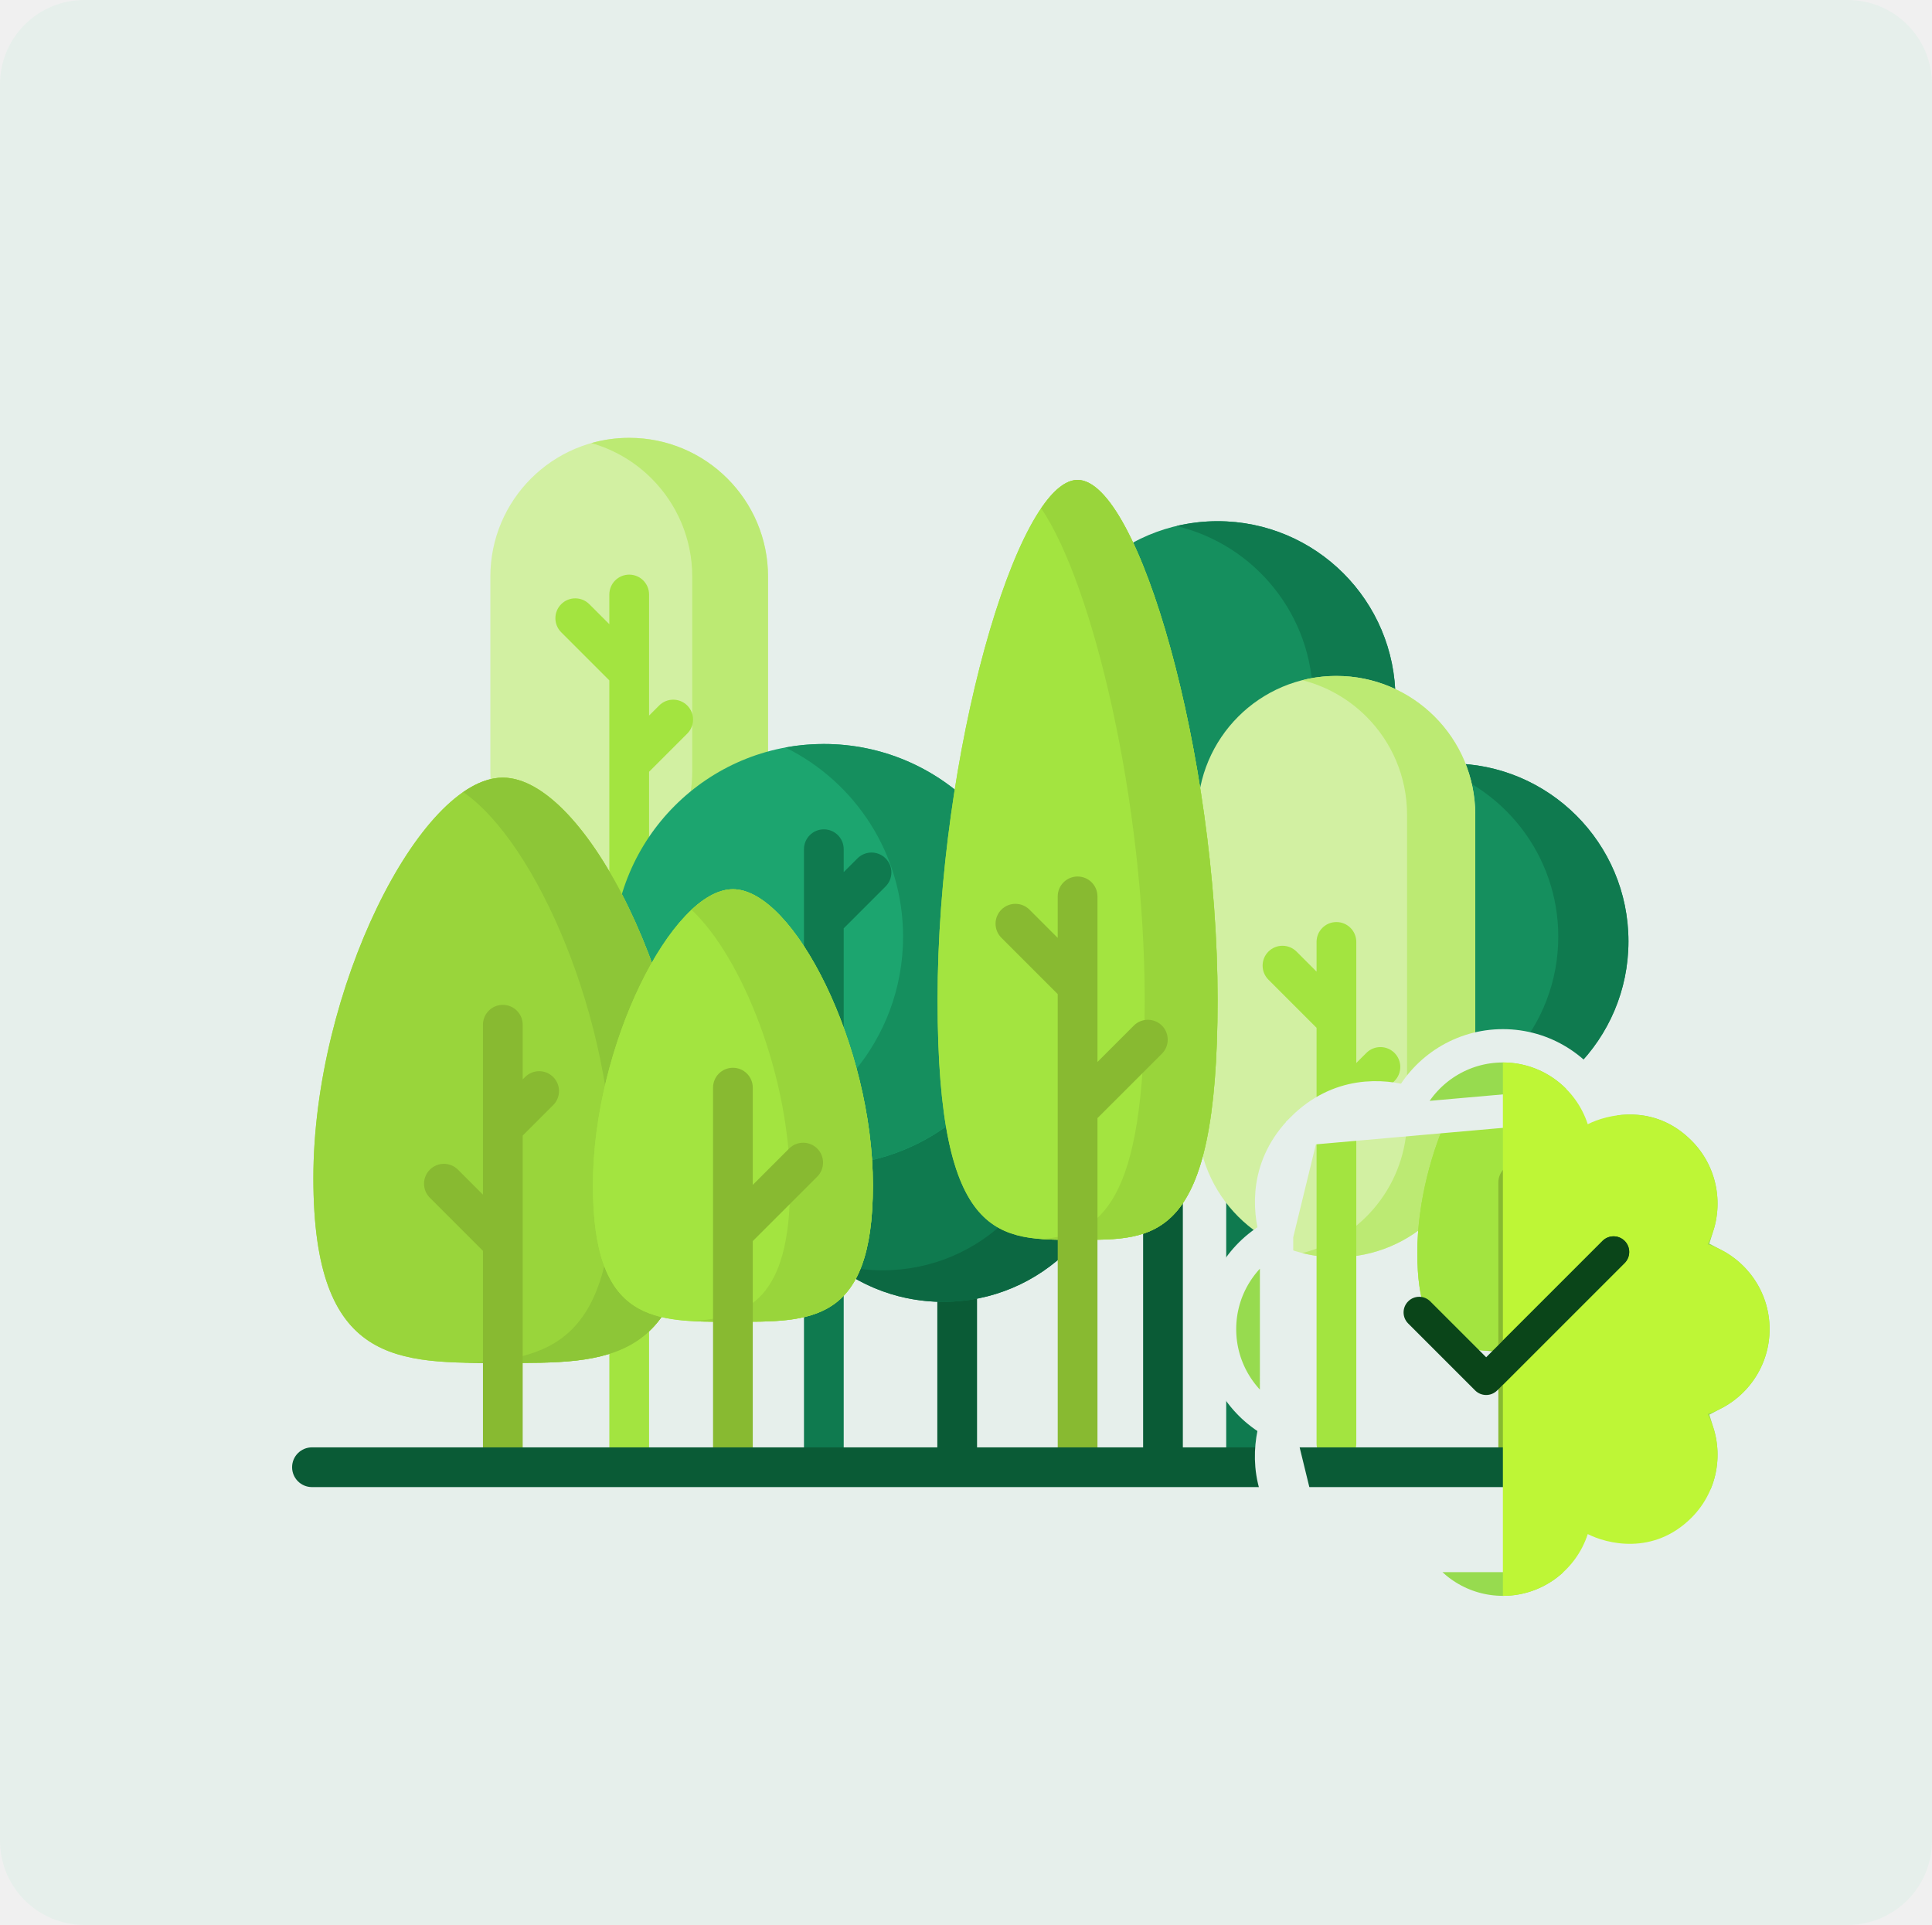
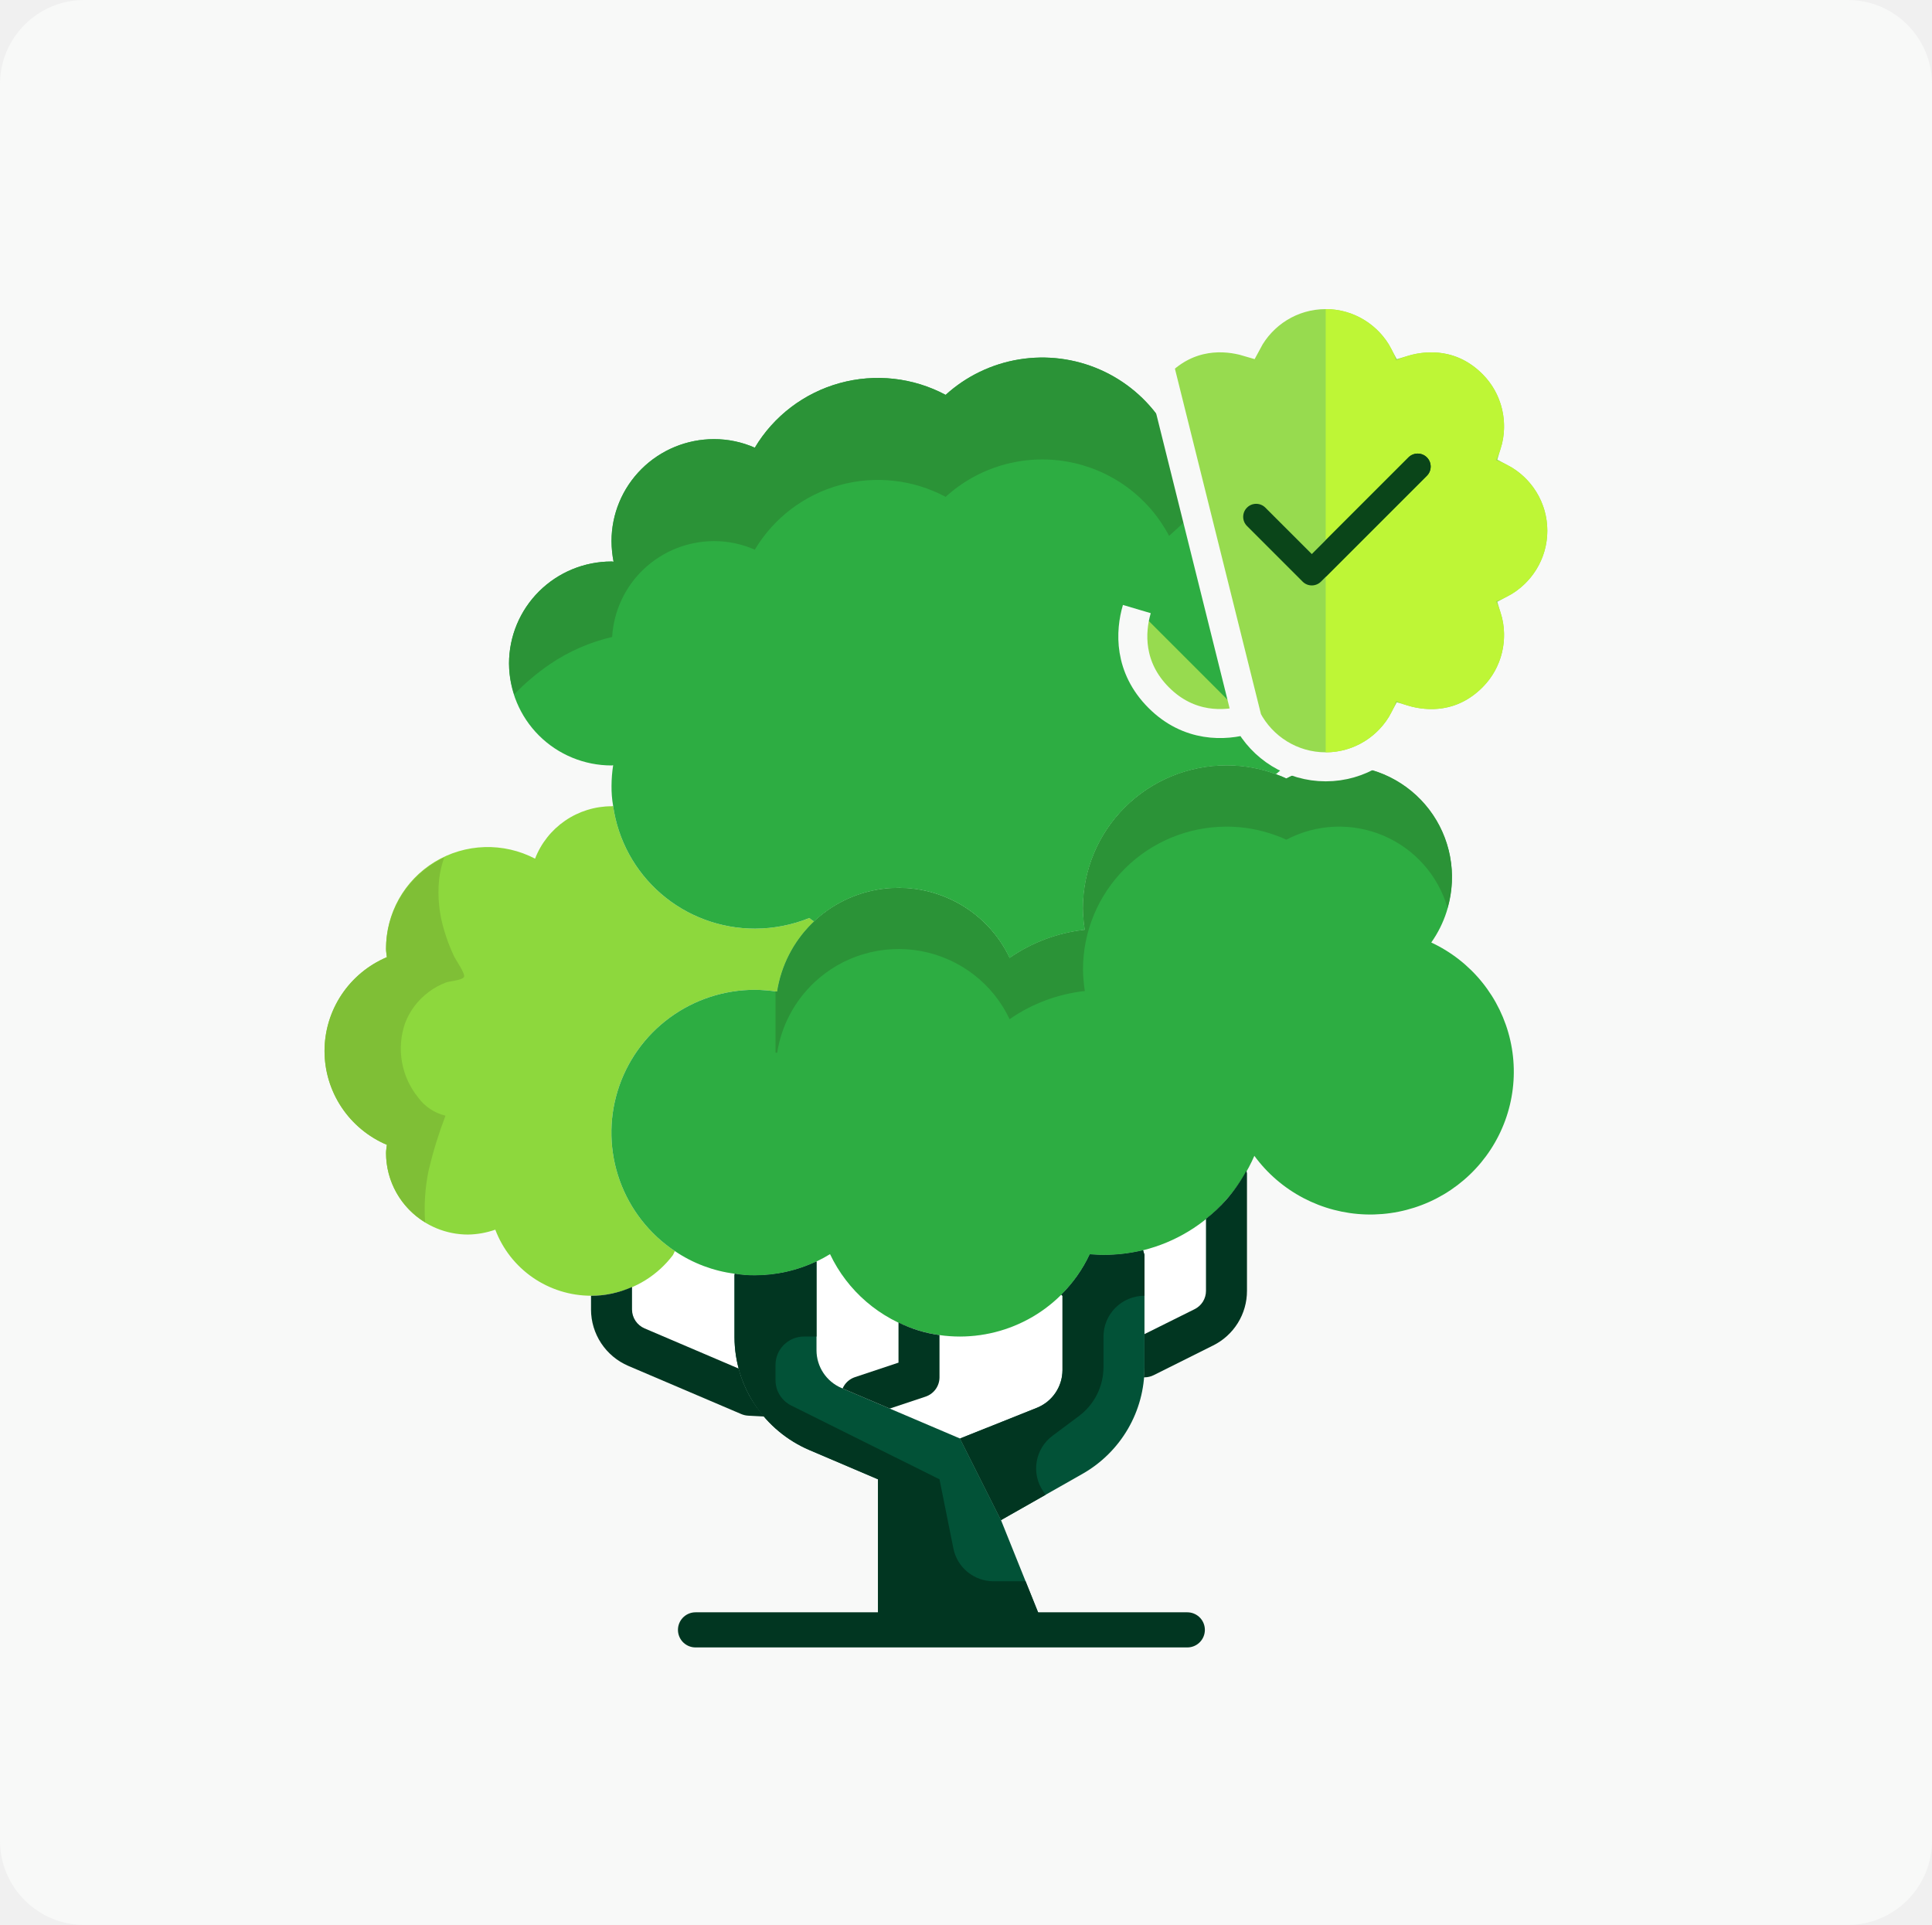
<svg xmlns="http://www.w3.org/2000/svg" width="275" height="274" viewBox="0 0 275 274" fill="none">
-   <rect width="275" height="274" rx="12" fill="#E6EFEB" />
-   <path d="M136.245 209.828C134.684 209.828 133.417 208.562 133.417 207V180.786C133.417 179.224 134.683 177.958 136.245 177.958C137.807 177.958 139.073 179.224 139.073 180.786V207C139.073 208.562 137.807 209.828 136.245 209.828Z" fill="#0A5B36" />
-   <path d="M165.539 210.923C163.977 210.923 162.711 209.657 162.711 208.095V167.155C162.711 165.593 163.977 164.327 165.539 164.327C167.101 164.327 168.366 165.593 168.366 167.155V208.095C168.366 209.657 167.1 210.923 165.539 210.923Z" fill="#0A5B36" />
-   <path d="M134.26 185.311C148.242 185.311 159.577 173.976 159.577 159.993C159.577 146.011 148.242 134.676 134.26 134.676C120.277 134.676 108.942 146.011 108.942 159.993C108.942 173.976 120.277 185.311 134.26 185.311Z" fill="#0F7A4F" />
-   <path d="M159.578 159.994C159.578 173.975 148.241 185.312 134.26 185.312C128.294 185.312 122.81 183.248 118.483 179.794C120.754 180.464 123.157 180.822 125.646 180.822C139.627 180.822 150.96 169.485 150.96 155.504C150.96 147.489 147.235 140.341 141.424 135.705C151.917 138.793 159.578 148.499 159.578 159.994Z" fill="#0C6842" />
-   <path d="M173.312 124.824C187.294 124.824 198.629 113.489 198.629 99.506C198.629 85.524 187.294 74.189 173.312 74.189C159.329 74.189 147.994 85.524 147.994 99.506C147.994 113.489 159.329 124.824 173.312 124.824Z" fill="#158F5E" />
-   <path d="M198.631 99.506C198.631 113.487 187.294 124.823 173.313 124.823C171.291 124.823 169.325 124.586 167.442 124.138C178.59 121.486 186.884 111.464 186.884 99.506C186.884 87.544 178.59 77.522 167.442 74.874C169.325 74.426 171.291 74.188 173.313 74.188C187.294 74.188 198.631 85.521 198.631 99.506Z" fill="#0F7A4F" />
-   <path d="M206.476 159.307C220.459 159.307 231.794 147.972 231.794 133.989C231.794 120.007 220.459 108.672 206.476 108.672C192.494 108.672 181.159 120.007 181.159 133.989C181.159 147.972 192.494 159.307 206.476 159.307Z" fill="#158F5E" />
-   <path d="M231.793 133.991C231.793 147.972 220.456 159.309 206.475 159.309C204.174 159.309 201.944 159 199.824 158.424C212.231 156.789 221.805 146.176 221.805 133.325C221.805 121.645 213.895 111.811 203.139 108.892C204.231 108.749 205.346 108.674 206.476 108.674C220.456 108.674 231.793 120.007 231.793 133.991Z" fill="#0F7A4F" />
-   <path d="M177.366 209.828C175.804 209.828 174.539 208.562 174.539 207V169.241C174.539 167.679 175.804 166.413 177.366 166.413C178.928 166.413 180.194 167.679 180.194 169.241V207C180.194 208.562 178.928 209.828 177.366 209.828Z" fill="#0F7A4F" />
-   <path d="M190.224 178.967C179.309 178.967 170.461 170.119 170.461 159.204V115.98C170.461 105.065 179.309 96.217 190.224 96.217C201.139 96.217 209.987 105.065 209.987 115.98V159.204C209.987 170.119 201.139 178.967 190.224 178.967Z" fill="#D2F0A2" />
-   <path d="M209.989 115.98V159.202C209.989 170.117 201.139 178.968 190.224 178.968C188.548 178.968 186.92 178.761 185.369 178.365C193.937 176.203 200.28 168.441 200.28 159.202V115.98C200.28 110.522 198.069 105.581 194.491 102.006C192.012 99.528 188.879 97.705 185.369 96.82C186.92 96.424 188.548 96.217 190.224 96.217C195.681 96.217 200.623 98.428 204.201 102.006C207.778 105.581 209.989 110.522 209.989 115.98Z" fill="#BCEA73" />
-   <path d="M198.488 149.874C197.383 148.77 195.593 148.77 194.489 149.874L193.054 151.309V145.132C193.054 145.131 193.054 145.131 193.054 145.13V134.075C193.054 132.513 191.788 131.247 190.226 131.247C188.664 131.247 187.398 132.513 187.398 134.075V138.303L184.546 135.451C183.442 134.347 181.651 134.347 180.547 135.451C179.443 136.555 179.443 138.346 180.547 139.45L187.398 146.302V158.134V158.138V205.466C187.398 207.028 188.664 208.294 190.226 208.294C191.788 208.294 193.054 207.028 193.054 205.466V159.308L198.488 153.873C199.592 152.769 199.592 150.979 198.488 149.874Z" fill="#A3E440" />
-   <path d="M89.561 129.516C78.646 129.516 69.797 120.668 69.797 109.753V82.087C69.797 71.172 78.646 62.324 89.561 62.324C100.475 62.324 109.324 71.172 109.324 82.087V109.753C109.324 120.668 100.475 129.516 89.561 129.516Z" fill="#D2F0A2" />
-   <path d="M109.321 82.086V109.754C109.321 120.669 100.474 129.516 89.559 129.516C87.691 129.516 85.879 129.256 84.166 128.77C92.459 126.424 98.534 118.801 98.534 109.754V82.086C98.534 76.629 96.324 71.688 92.746 68.113C90.395 65.759 87.454 64 84.166 63.07C85.88 62.584 87.692 62.325 89.56 62.325C95.017 62.325 99.959 64.535 103.533 68.113C107.11 71.687 109.321 76.629 109.321 82.086Z" fill="#BCEA73" />
-   <path d="M97.823 100.422C96.719 99.318 94.928 99.318 93.824 100.422L92.389 101.858V95.68C92.389 95.68 92.389 95.679 92.389 95.678V84.623C92.389 83.061 91.123 81.795 89.561 81.795C87.999 81.795 86.733 83.061 86.733 84.623V88.852L83.881 85.999C82.776 84.895 80.986 84.895 79.882 85.999C78.778 87.104 78.778 88.894 79.882 89.999L86.733 96.85V108.683V108.685V208.094C86.733 209.656 87.999 210.922 89.561 210.922C91.123 210.922 92.389 209.656 92.389 208.094V109.856L97.823 104.422C98.927 103.317 98.927 101.527 97.823 100.422Z" fill="#A3E440" />
-   <path d="M117.264 165.913C133.836 165.913 147.27 152.478 147.27 135.907C147.27 119.335 133.836 105.901 117.264 105.901C100.692 105.901 87.258 119.335 87.258 135.907C87.258 152.478 100.692 165.913 117.264 165.913Z" fill="#1CA56F" />
-   <path d="M147.273 135.905C147.273 152.477 133.839 165.911 117.267 165.911C112.51 165.911 108.013 164.804 104.017 162.83C117.971 160.254 128.543 148.024 128.543 133.325C128.543 121.51 121.715 111.291 111.79 106.399C113.564 106.071 115.395 105.902 117.267 105.902C133.839 105.902 147.273 119.336 147.273 135.905Z" fill="#158F5E" />
-   <path d="M126.053 122.182C124.948 121.078 123.158 121.077 122.054 122.182L120.093 124.142V120.878C120.093 119.316 118.828 118.05 117.266 118.05C115.704 118.05 114.438 119.316 114.438 120.878V150.805C114.438 152.367 115.704 153.633 117.266 153.633C118.828 153.633 120.093 152.367 120.093 150.805V132.14L126.053 126.18C127.157 125.076 127.157 123.286 126.053 122.182Z" fill="#0F7A4F" />
-   <path d="M117.266 210.924C115.704 210.924 114.438 209.658 114.438 208.096V181.244C114.438 179.682 115.704 178.416 117.266 178.416C118.828 178.416 120.093 179.682 120.093 181.244V208.096C120.093 209.658 118.828 210.924 117.266 210.924Z" fill="#0F7A4F" />
-   <path d="M173.311 142.321C173.311 177.095 164.389 176.475 153.383 176.475C142.377 176.475 133.455 177.095 133.455 142.321C133.455 107.546 144.701 68.311 153.383 68.311C162.066 68.311 173.311 107.546 173.311 142.321Z" fill="#A3E440" />
-   <path d="M173.311 142.321C173.311 177.095 164.389 176.475 153.383 176.475C142.377 176.475 133.455 177.095 133.455 142.321C133.455 107.546 144.701 68.311 153.383 68.311C162.066 68.311 173.311 107.546 173.311 142.321Z" fill="#A3E440" />
-   <path d="M173.311 142.321C173.311 177.097 164.391 176.475 153.385 176.475C151.592 176.475 149.851 176.493 148.197 176.367C156.685 175.736 162.935 171.421 162.935 142.321C162.935 114.226 155.592 83.225 148.197 72.348C149.955 69.76 151.717 68.313 153.385 68.313C162.067 68.314 173.311 107.548 173.311 142.321Z" fill="#99D53B" />
-   <path d="M165.386 145.985C164.281 144.881 162.491 144.881 161.387 145.985L156.212 151.16V140.333C156.212 140.332 156.212 140.331 156.212 140.33V127.593C156.212 126.031 154.946 124.765 153.384 124.765C151.822 124.765 150.556 126.031 150.556 127.593V133.504L146.535 129.482C145.43 128.379 143.64 128.379 142.535 129.482C141.431 130.587 141.431 132.377 142.535 133.482L150.556 141.503V157.985V157.989V207C150.556 208.562 151.822 209.828 153.384 209.828C154.946 209.828 156.212 208.562 156.212 207V159.158L165.386 149.985C166.49 148.88 166.49 147.09 165.386 145.985Z" fill="#88BA31" />
-   <path d="M44.606 167.697C44.606 194.482 56.679 194.004 71.571 194.004C86.464 194.004 98.537 194.482 98.537 167.697C98.537 140.912 83.32 110.692 71.571 110.692C59.823 110.692 44.606 140.912 44.606 167.697Z" fill="#A3E440" />
-   <path d="M44.606 167.697C44.606 194.482 56.679 194.004 71.571 194.004C86.464 194.004 98.537 194.482 98.537 167.697C98.537 140.912 83.32 110.692 71.571 110.692C59.823 110.692 44.606 140.912 44.606 167.697Z" fill="#99D53B" />
-   <path d="M98.535 167.696C98.535 194.483 86.464 194.004 71.571 194.004C69.635 194.004 67.752 194.012 65.933 193.967C78.118 193.669 87.258 191.003 87.258 167.696C87.258 145.061 76.392 119.973 65.933 112.745C67.85 111.416 69.753 110.693 71.571 110.693C83.319 110.693 98.535 140.91 98.535 167.696Z" fill="#8DC637" />
-   <path d="M124.251 168.703C124.251 188.498 115.329 188.144 104.323 188.144C93.317 188.144 84.394 188.498 84.394 168.703C84.394 148.909 95.64 126.577 104.323 126.577C113.005 126.577 124.251 148.909 124.251 168.703Z" fill="#A3E440" />
-   <path d="M124.251 168.703C124.251 188.498 115.329 188.144 104.323 188.144C93.317 188.144 84.394 188.498 84.394 168.703C84.394 148.909 95.64 126.577 104.323 126.577C113.005 126.577 124.251 148.909 124.251 168.703Z" fill="#A3E440" />
-   <path d="M124.248 168.702C124.248 188.497 115.329 188.143 104.32 188.143C102.267 188.143 100.29 188.155 98.426 188.045C106.554 187.575 112.46 184.806 112.46 168.702C112.46 153.218 105.579 136.183 98.426 129.494C100.415 127.633 102.43 126.575 104.32 126.575C113.005 126.575 124.248 148.909 124.248 168.702Z" fill="#99D53B" />
-   <path d="M116.323 163.488C115.219 162.384 113.428 162.384 112.324 163.488L107.149 168.662V154.818C107.149 153.256 105.883 151.99 104.322 151.99C102.76 151.99 101.494 153.256 101.494 154.818V175.488V175.49V207C101.494 208.562 102.76 209.828 104.322 209.828C105.883 209.828 107.149 208.562 107.149 207V176.66L116.323 167.487C117.427 166.382 117.427 164.592 116.323 163.488Z" fill="#88BA31" />
-   <path d="M230.464 178.346C230.464 192.612 224.034 192.358 216.102 192.358C208.17 192.358 201.74 192.612 201.74 178.346C201.74 164.08 209.844 147.985 216.102 147.985C222.36 147.985 230.464 164.08 230.464 178.346Z" fill="#A3E440" />
-   <path d="M230.464 178.346C230.464 192.612 224.034 192.358 216.102 192.358C208.17 192.358 201.74 192.612 201.74 178.346C201.74 164.08 209.844 147.985 216.102 147.985C222.36 147.985 230.464 164.08 230.464 178.346Z" fill="#A3E440" />
-   <path d="M230.466 178.347C230.466 192.61 224.033 192.358 216.101 192.358C214.413 192.358 212.794 192.369 211.291 192.249C216.858 191.808 220.838 189.574 220.838 178.347C220.838 167.594 216.236 155.805 211.291 150.645C212.903 148.958 214.556 147.982 216.101 147.982C222.36 147.983 230.466 164.08 230.466 178.347Z" fill="#99D53B" />
-   <path d="M223.575 175.762C222.471 174.658 220.68 174.658 219.576 175.763L218.93 176.409V168.338C218.93 166.776 217.664 165.51 216.102 165.51C214.54 165.51 213.274 166.776 213.274 168.338V183.235V183.237V207C213.274 208.562 214.54 209.828 216.102 209.828C217.664 209.828 218.93 208.562 218.93 207V184.408L223.575 179.762C224.679 178.657 224.679 176.867 223.575 175.762Z" fill="#88BA31" />
-   <path d="M78.742 157.303C79.846 156.198 79.846 154.408 78.742 153.303C77.637 152.2 75.847 152.2 74.743 153.303L74.4 153.647V145.862C74.4 144.3 73.134 143.034 71.572 143.034C70.01 143.034 68.744 144.3 68.744 145.862V170.052L65.184 166.491C64.079 165.387 62.289 165.387 61.185 166.491C60.08 167.596 60.08 169.386 61.185 170.49L68.744 178.05V207C68.744 208.562 70.01 209.827 71.572 209.827C73.134 209.827 74.4 208.562 74.4 207V176.879C74.4 176.879 74.4 176.878 74.4 176.877V161.645L78.742 157.303Z" fill="#88BA31" />
-   <path d="M231.594 211.677H44.406C42.844 211.677 41.578 210.411 41.578 208.849C41.578 207.287 42.844 206.021 44.406 206.021H231.594C233.156 206.021 234.422 207.287 234.422 208.849C234.422 210.411 233.156 211.677 231.594 211.677Z" fill="#0A5B36" />
-   <path d="M181.704 202.56C180.549 206.38 180.205 212.519 185.402 217.716L181.704 202.56ZM181.704 202.56C176.888 200.047 173.588 195.004 173.588 189.196C173.588 183.387 176.889 178.344 181.706 175.831M181.704 202.56L181.706 175.831M181.706 175.831C180.554 172.003 180.224 165.854 185.402 160.677M181.706 175.831L185.402 160.677M227.286 156.98C224.773 152.163 219.73 148.863 213.921 148.863C208.114 148.863 203.072 152.162 200.559 156.978C196.739 155.823 190.598 155.478 185.402 160.676C185.402 160.676 185.402 160.676 185.402 160.677M227.286 156.98L185.402 160.677M227.286 156.98C231.115 155.828 237.265 155.497 242.443 160.677C246.544 164.778 247.778 170.665 246.16 175.843C250.965 178.36 254.255 183.396 254.255 189.196C254.255 194.996 250.965 200.032 246.16 202.549C247.778 207.727 246.544 213.615 242.442 217.716M227.286 156.98L242.442 217.716M242.442 217.716C237.246 222.913 231.106 222.568 227.285 221.414M242.442 217.716L227.285 221.414M227.285 221.414C224.772 226.23 219.73 229.529 213.921 229.529C208.113 229.529 203.07 226.229 200.558 221.412M227.285 221.414L200.558 221.412M200.558 221.412C196.729 222.563 190.58 222.894 185.402 217.716L200.558 221.412Z" fill="#97DB4F" stroke="#E6EFEB" stroke-width="4.745" />
-   <path d="M213.921 151.235C219.56 151.235 224.351 154.931 226 160.028C228.655 158.664 235.353 156.94 240.765 162.354C244.753 166.342 245.527 172.345 243.086 177.116C248.184 178.764 251.882 183.556 251.882 189.196C251.882 194.836 248.184 199.628 243.086 201.276C245.527 206.047 244.753 212.05 240.765 216.038C235.329 221.474 228.648 219.724 226 218.364C224.352 223.461 219.56 227.157 213.921 227.157V151.235Z" fill="#BEF636" />
-   <path d="M211.539 198.568C210.97 198.568 210.401 198.35 209.967 197.916L200.437 188.386C199.568 187.518 199.568 186.109 200.437 185.241C201.305 184.372 202.714 184.372 203.582 185.241L211.54 193.198L228.104 176.634C228.973 175.766 230.381 175.766 231.25 176.634C232.118 177.503 232.118 178.911 231.25 179.78L213.112 197.916C212.678 198.35 212.108 198.568 211.539 198.568Z" fill="#0A4519" />
-   <path d="M228.104 176.634L213.921 190.816V197.107L231.249 179.78C232.118 178.911 232.118 177.503 231.249 176.634C230.381 175.766 228.972 175.766 228.104 176.634Z" fill="#0A4519" />
+   <rect width="275" height="274" rx="12" fill="#F8F9F8" />
+   <path d="M106.651 198.607L90.574 191.756C89.528 191.303 88.637 190.556 88.01 189.608C87.383 188.659 87.047 187.549 87.044 186.414V184.44L86.985 184.15C90.506 183.457 93.645 181.492 95.797 178.634L96.06 178.082C98.604 179.81 101.524 180.914 104.579 181.304L104.55 181.537V190.362C104.553 193.241 105.275 196.075 106.651 198.607Z" fill="white" />
+   <path d="M130.81 189.404V196.052L122.611 198.781L119.752 197.562C118.706 197.109 117.815 196.362 117.188 195.414C116.561 194.465 116.225 193.356 116.221 192.22V179.562C116.882 179.249 117.524 178.9 118.147 178.517C119.375 181.112 121.137 183.421 123.318 185.297C125.499 187.172 128.052 188.571 130.81 189.404Z" fill="white" />
+   <path d="M136.646 190.246C139.324 190.253 141.978 189.73 144.452 188.709C146.926 187.687 149.172 186.187 151.059 184.295L151.234 184.44V195.036C151.23 196.194 150.877 197.324 150.222 198.281C149.567 199.239 148.639 199.979 147.558 200.407L136.646 204.762L122.611 198.781L130.81 196.053V189.404C132.704 189.964 134.67 190.247 136.646 190.246Z" fill="white" />
+   <path d="M174.576 170.737V183.743C174.576 184.823 174.272 185.882 173.7 186.8C173.128 187.718 172.31 188.459 171.337 188.94L162.905 193.149V178.634L162.701 177.966C167.31 176.824 171.456 174.301 174.576 170.737Z" fill="white" />
+   <path d="M162.905 178.633V194.659C162.907 197.729 162.092 200.745 160.545 203.401C158.997 206.058 156.772 208.26 154.094 209.785L142.481 216.375L136.646 204.762L147.558 200.407C148.639 199.979 149.567 199.239 150.222 198.281C150.877 197.324 151.23 196.194 151.234 195.036V184.44L151.059 184.295C152.742 182.632 154.115 180.686 155.115 178.546C155.757 178.575 156.399 178.633 157.07 178.633C158.967 178.635 160.857 178.411 162.701 177.966L162.905 178.633Z" fill="#025237" />
+   <path d="M122.611 198.781L136.646 204.762L142.481 216.375L148.317 230.891H124.975V210.568L115.171 206.388C112.025 205.035 109.344 202.798 107.458 199.952C105.571 197.105 104.561 193.772 104.55 190.362V181.537L104.579 181.304C105.533 181.471 106.5 181.548 107.468 181.537C110.497 181.531 113.486 180.856 116.221 179.562V192.22C116.225 193.356 116.561 194.465 117.188 195.414C117.815 196.362 118.706 197.109 119.752 197.562L122.611 198.781Z" fill="#025237" />
+   <path d="M115.871 131.167C113.062 133.829 111.216 137.34 110.619 141.154C109.576 140.993 108.523 140.906 107.468 140.892C103.089 140.889 98.825 142.285 95.305 144.876C91.785 147.467 89.195 151.115 87.917 155.282C86.638 159.449 86.74 163.914 88.206 168.019C89.672 172.124 92.425 175.652 96.059 178.082L95.797 178.634C93.645 181.492 90.506 183.457 86.985 184.15C86.045 184.35 85.087 184.447 84.126 184.44C81.163 184.434 78.273 183.531 75.839 181.851C73.405 180.17 71.543 177.793 70.5 175.034C69.253 175.474 67.942 175.709 66.619 175.73C63.524 175.73 60.555 174.507 58.366 172.329C56.178 170.151 54.948 167.198 54.948 164.118C54.948 163.711 55.036 163.334 55.065 162.956C52.433 161.841 50.189 159.98 48.612 157.606C47.035 155.231 46.194 152.448 46.194 149.602C46.194 146.756 47.035 143.972 48.612 141.598C50.189 139.223 52.433 137.363 55.065 136.247C55.036 135.87 54.948 135.492 54.948 135.086C54.928 132.596 55.557 130.144 56.774 127.969C57.991 125.793 59.754 123.969 61.891 122.673C64.027 121.378 66.465 120.655 68.966 120.577C71.467 120.498 73.946 121.066 76.16 122.225C77.006 120.034 78.498 118.149 80.44 116.817C82.383 115.485 84.685 114.77 87.043 114.764L87.277 114.735C87.96 119.578 90.38 124.011 94.091 127.218C97.802 130.425 102.553 132.188 107.468 132.183C110.119 132.179 112.744 131.666 115.2 130.673C115.411 130.854 115.635 131.019 115.871 131.167Z" fill="#8DD83D" />
+   <path d="M189.165 94.442C189.168 97.464 188.49 100.448 187.183 103.176C185.875 105.904 183.97 108.306 181.608 110.206C179.359 109.374 176.977 108.951 174.577 108.957C169.16 108.957 163.965 111.099 160.134 114.91C156.304 118.721 154.152 123.89 154.152 129.28C154.166 130.31 154.254 131.339 154.415 132.357C150.564 132.777 146.882 134.155 143.707 136.363C142.531 133.872 140.778 131.695 138.59 130.01C136.403 128.326 133.845 127.182 131.126 126.675C128.408 126.167 125.607 126.31 122.954 127.091C120.302 127.872 117.874 129.269 115.871 131.167C115.636 131.019 115.412 130.854 115.2 130.673C112.744 131.666 110.119 132.179 107.468 132.183C102.553 132.188 97.802 130.425 94.091 127.218C90.38 124.011 87.96 119.578 87.277 114.735C87.11 113.786 87.032 112.824 87.044 111.861C87.048 110.879 87.126 109.899 87.277 108.928C87.19 108.928 87.131 108.957 87.044 108.957C83.175 108.957 79.464 107.428 76.728 104.706C73.992 101.984 72.455 98.291 72.455 94.442C72.455 90.592 73.992 86.9 76.728 84.177C79.464 81.455 83.175 79.926 87.044 79.926C87.161 79.926 87.248 79.955 87.336 79.955C87.149 78.988 87.051 78.007 87.044 77.023C87.044 73.173 88.581 69.481 91.317 66.758C94.053 64.036 97.763 62.507 101.633 62.507C103.633 62.504 105.611 62.919 107.439 63.726C110.121 59.231 114.443 55.94 119.504 54.539C124.565 53.138 129.974 53.736 134.603 56.207C137.524 53.55 141.159 51.796 145.064 51.16C148.97 50.524 152.977 51.032 156.596 52.624C160.216 54.215 163.292 56.821 165.448 60.122C167.605 63.424 168.749 67.279 168.741 71.216C168.738 72.189 168.66 73.159 168.508 74.119H168.741C174.158 74.119 179.353 76.26 183.183 80.072C187.014 83.883 189.165 89.052 189.165 94.442Z" fill="#2DAD42" />
+   <path d="M130.81 189.404C128.051 188.571 125.499 187.172 123.318 185.297C121.137 183.422 119.375 181.112 118.147 178.517C117.524 178.9 116.881 179.249 116.221 179.563C113.486 180.856 110.496 181.531 107.468 181.537C106.5 181.548 105.533 181.471 104.579 181.304C101.523 180.914 98.604 179.81 96.059 178.082C92.425 175.652 89.672 172.124 88.206 168.019C86.74 163.914 86.638 159.449 87.917 155.282C89.195 151.115 91.785 147.467 95.305 144.876C98.825 142.285 103.089 140.889 107.468 140.892C108.523 140.906 109.576 140.993 110.619 141.154C111.216 137.34 113.062 133.829 115.871 131.167C117.874 129.269 120.302 127.872 122.954 127.091C125.606 126.31 128.407 126.167 131.126 126.675C133.844 127.183 136.402 128.326 138.59 130.01C140.777 131.695 142.531 133.872 143.706 136.363C146.881 134.155 150.564 132.777 154.414 132.357C154.253 131.339 154.166 130.31 154.152 129.28C154.152 123.89 156.304 118.721 160.134 114.91C163.964 111.099 169.159 108.957 174.576 108.957C176.976 108.951 179.358 109.374 181.608 110.206C182.116 110.379 182.613 110.583 183.096 110.816C185.542 109.523 188.282 108.882 191.051 108.955C193.82 109.029 196.522 109.814 198.895 111.234C201.269 112.655 203.232 114.662 204.595 117.061C205.957 119.46 206.673 122.169 206.672 124.925C206.665 128.23 205.637 131.454 203.725 134.157C206.544 135.473 209.024 137.413 210.975 139.83C212.925 142.246 214.294 145.074 214.977 148.097C215.661 151.121 215.64 154.26 214.917 157.274C214.194 160.288 212.787 163.098 210.805 165.489C208.823 167.879 206.318 169.787 203.481 171.066C200.644 172.345 197.55 172.962 194.437 172.869C191.324 172.775 188.274 171.975 185.519 170.529C182.764 169.083 180.379 167.029 178.544 164.524C177.558 166.79 176.218 168.886 174.576 170.737C171.456 174.301 167.31 176.824 162.701 177.966C160.857 178.411 158.967 178.635 157.07 178.634C156.399 178.634 155.757 178.576 155.115 178.546C153.47 182.04 150.859 184.995 147.589 187.067C144.318 189.139 140.522 190.241 136.645 190.246C134.669 190.248 132.704 189.964 130.81 189.404Z" fill="#2DAD42" />
+   <path d="M106.651 198.607C106 197.404 105.495 196.129 105.146 194.807L91.744 189.085C91.219 188.859 90.772 188.486 90.455 188.012C90.139 187.538 89.967 186.983 89.962 186.414V183.192C89.008 183.618 88.01 183.939 86.985 184.15C86.046 184.35 85.087 184.447 84.126 184.44V186.414C84.13 188.117 84.633 189.782 85.574 191.204C86.516 192.627 87.854 193.745 89.425 194.421L105.504 201.278C105.819 201.413 106.155 201.492 106.496 201.511L108.769 201.63C107.957 200.7 107.247 199.687 106.651 198.607Z" fill="#013621" />
+   <path d="M127.892 188.246V193.962L121.686 196.029C121.297 196.16 120.94 196.371 120.638 196.649C120.336 196.927 120.097 197.265 119.936 197.641L122.608 198.782L126.643 200.5L131.732 198.805C132.313 198.612 132.818 198.243 133.176 197.749C133.534 197.255 133.727 196.662 133.728 196.053V190.037C131.697 189.764 129.725 189.159 127.892 188.246Z" fill="#013621" />
+   <path d="M177.415 166.641C176.621 168.104 175.669 169.477 174.576 170.737C173.687 171.739 172.711 172.661 171.659 173.492V183.743C171.66 184.287 171.509 184.82 171.221 185.282C170.933 185.743 170.521 186.116 170.031 186.356L162.905 189.901V194.659C162.905 195.129 162.85 195.588 162.812 196.053H162.905C163.359 196.053 163.807 195.948 164.213 195.745L172.642 191.535C174.102 190.817 175.33 189.707 176.188 188.329C177.045 186.952 177.498 185.363 177.494 183.743V167.021C177.478 166.892 177.452 166.765 177.415 166.641Z" fill="#013621" />
+   <path d="M141.431 225.084C140.081 225.085 138.773 224.62 137.729 223.769C136.686 222.918 135.971 221.733 135.706 220.416L133.728 210.568L112.63 200.07C111.956 199.736 111.389 199.221 110.993 198.583C110.596 197.946 110.386 197.211 110.386 196.462V194.284C110.386 193.213 110.813 192.186 111.575 191.429C112.336 190.672 113.368 190.246 114.444 190.246H116.221V179.562C113.486 180.856 110.497 181.531 107.468 181.537C106.5 181.548 105.533 181.471 104.579 181.304L104.55 181.537V190.362C104.561 193.772 105.571 197.105 107.458 199.952C109.344 202.798 112.025 205.035 115.171 206.388L124.975 210.568V230.891H148.317L145.982 225.084H141.431Z" fill="#013621" />
+   <path d="M162.701 177.966C160.857 178.411 158.967 178.635 157.07 178.633C156.399 178.633 155.757 178.575 155.115 178.546C154.115 180.686 152.742 182.632 151.059 184.295L151.234 184.44V195.036C151.23 196.194 150.877 197.324 150.222 198.281C149.567 199.239 148.639 199.979 147.558 200.407L136.646 204.762L142.481 216.375L148.824 212.775L148.46 212.235C147.633 211 147.313 209.496 147.565 208.034C147.817 206.571 148.623 205.26 149.816 204.37L153.569 201.569C154.656 200.757 155.538 199.705 156.146 198.496C156.753 197.287 157.07 195.953 157.07 194.601V190.246C157.07 188.706 157.685 187.229 158.779 186.14C159.873 185.052 161.358 184.44 162.905 184.44V178.633L162.701 177.966Z" fill="#013621" />
+   <path d="M190.624 108.957C188 108.952 185.414 109.59 183.096 110.815C182.613 110.582 182.116 110.379 181.608 110.206C179.358 109.374 176.977 108.951 174.576 108.957C169.16 108.957 163.965 111.098 160.134 114.91C156.304 118.721 154.152 123.89 154.152 129.28C154.166 130.31 154.254 131.339 154.415 132.357C150.564 132.777 146.882 134.155 143.707 136.363C142.109 132.994 139.465 130.224 136.166 128.462C132.867 126.7 129.087 126.038 125.381 126.574C121.676 127.111 118.241 128.817 115.584 131.442C112.926 134.066 111.186 137.471 110.619 141.154L110.386 141.125V149.834L110.619 149.863C111.216 146.049 113.062 142.538 115.871 139.876C117.874 137.978 120.302 136.581 122.954 135.8C125.607 135.019 128.407 134.877 131.126 135.384C133.844 135.892 136.403 137.035 138.59 138.72C140.777 140.404 142.531 142.582 143.707 145.073C146.882 142.865 150.564 141.487 154.415 141.066C154.254 140.048 154.166 139.02 154.152 137.989C154.152 132.599 156.304 127.43 160.134 123.619C163.965 119.808 169.16 117.667 174.576 117.667C176.977 117.661 179.358 118.083 181.608 118.915C182.116 119.088 182.613 119.292 183.096 119.525C185.207 118.412 187.54 117.781 189.926 117.679C192.313 117.577 194.692 118.006 196.89 118.936C199.088 119.865 201.05 121.271 202.633 123.051C204.216 124.831 205.379 126.94 206.039 129.224C206.732 126.854 206.858 124.354 206.408 121.926C205.958 119.498 204.944 117.208 203.447 115.239C201.949 113.27 200.01 111.677 197.784 110.586C195.557 109.496 193.106 108.938 190.624 108.957Z" fill="#2B9337" />
+   <path d="M61.02 166.551C61.648 163.922 62.446 161.337 63.41 158.811C61.835 158.43 60.449 157.504 59.5 156.198C58.326 154.74 57.541 153.011 57.217 151.171C56.893 149.331 57.041 147.439 57.647 145.671C58.316 143.898 59.481 142.352 61.002 141.215C61.753 140.645 62.582 140.188 63.465 139.856C64.049 139.638 65.852 139.542 66.056 139.028C66.237 138.573 64.807 136.543 64.597 136.056C64.067 134.915 63.618 133.738 63.255 132.534C62.511 130.153 62.255 127.647 62.502 125.166C62.632 124.107 62.874 123.064 63.226 122.057C60.753 123.232 58.664 125.079 57.199 127.384C55.735 129.689 54.955 132.359 54.948 135.086C54.948 135.492 55.036 135.87 55.065 136.247C52.433 137.363 50.189 139.223 48.612 141.598C47.035 143.972 46.194 146.756 46.194 149.602C46.194 152.448 47.035 155.231 48.612 157.606C50.189 159.98 52.433 161.841 55.065 162.956C55.036 163.334 54.948 163.711 54.948 164.118C54.948 166.099 55.46 168.048 56.434 169.776C57.408 171.505 58.813 172.955 60.512 173.988C60.34 171.498 60.511 168.995 61.02 166.551Z" fill="#7FBF36" />
+   <path d="M78.291 94.532C80.973 92.711 83.972 91.4 87.134 90.668C87.348 86.983 88.967 83.519 91.662 80.982C94.357 78.446 97.923 77.03 101.633 77.023C103.633 77.02 105.611 77.435 107.439 78.242C110.121 73.747 114.443 70.456 119.504 69.055C124.565 67.654 129.974 68.252 134.603 70.723C136.904 68.625 139.659 67.082 142.654 66.212C145.65 65.342 148.806 65.168 151.88 65.705C154.954 66.242 157.862 67.474 160.381 69.307C162.9 71.14 164.962 73.525 166.407 76.276C167.831 75.019 168.741 74.119 168.741 74.119H168.508C168.66 73.159 168.738 72.189 168.741 71.216C168.749 67.279 167.605 63.424 165.449 60.122C163.292 56.821 160.216 54.215 156.596 52.624C152.977 51.032 148.97 50.524 145.064 51.16C141.159 51.796 137.524 53.55 134.603 56.207C129.974 53.736 124.565 53.138 119.504 54.539C114.443 55.94 110.121 59.231 107.439 63.726C105.611 62.919 103.633 62.504 101.633 62.507C97.763 62.507 94.053 64.036 91.317 66.758C88.581 69.481 87.044 73.173 87.044 77.023C87.051 78.007 87.149 78.988 87.336 79.955C87.248 79.955 87.161 79.926 87.044 79.926C83.175 79.926 79.464 81.455 76.728 84.177C73.992 86.9 72.455 90.592 72.455 94.442C72.47 96.624 72.993 98.774 73.984 100.721C73.681 100.107 73.42 99.472 73.205 98.823C74.749 97.223 76.453 95.786 78.291 94.532Z" fill="#2B9337" />
+   <path d="M177.549 102.424C179.664 106.42 183.865 109.152 188.701 109.152C193.536 109.152 197.737 106.421 199.852 102.426C203.055 103.374 208.149 103.625 212.466 99.308C215.88 95.894 216.921 91.002 215.601 86.686C219.586 84.567 222.309 80.371 222.309 75.543C222.309 70.716 219.586 66.52 215.601 64.401C216.921 60.085 215.88 55.193 212.467 51.779C208.165 47.476 203.063 47.716 199.853 48.662C197.738 44.667 193.536 41.935 188.701 41.935C183.866 41.935 179.666 44.666 177.55 48.66C174.348 47.712 169.253 47.461 164.936 51.779C164.936 51.779 164.936 51.779 164.936 51.779L177.549 102.424ZM177.549 102.424C174.34 103.37 169.238 103.61 164.936 99.308C160.619 94.991 160.87 89.897 161.818 86.695" fill="#97DB4F" stroke="#F8F9F8" stroke-width="4.13" />
+   <path d="M188.7 44C193.386 44 197.367 47.071 198.737 51.306C200.943 50.173 206.509 48.741 211.006 53.239C214.32 56.553 214.963 61.541 212.935 65.505C217.171 66.875 220.244 70.857 220.244 75.543C220.244 80.23 217.171 84.212 212.935 85.582C214.963 89.545 214.32 94.534 211.006 97.848C206.489 102.365 200.938 100.91 198.738 99.781C197.367 104.016 193.386 107.087 188.7 107.087V44Z" fill="#BEF636" />
+   <path d="M186.721 83.331C186.248 83.331 185.775 83.15 185.414 82.789L177.496 74.871C176.774 74.149 176.774 72.978 177.496 72.257C178.217 71.535 179.388 71.535 180.109 72.257L186.721 78.868L200.486 65.105C201.208 64.384 202.378 64.383 203.1 65.105C203.821 65.827 203.821 66.997 203.1 67.719L188.028 82.789C187.667 83.15 187.194 83.331 186.721 83.331Z" fill="#0A4519" />
+   <path d="M200.485 65.105L188.7 76.889V82.117L203.099 67.719C203.821 66.997 203.821 65.827 203.099 65.105C202.377 64.383 201.207 64.384 200.485 65.105Z" fill="#0A4519" />
+   <path d="M99 232H169" stroke="#013621" stroke-width="5" stroke-linecap="round" />
</svg>
